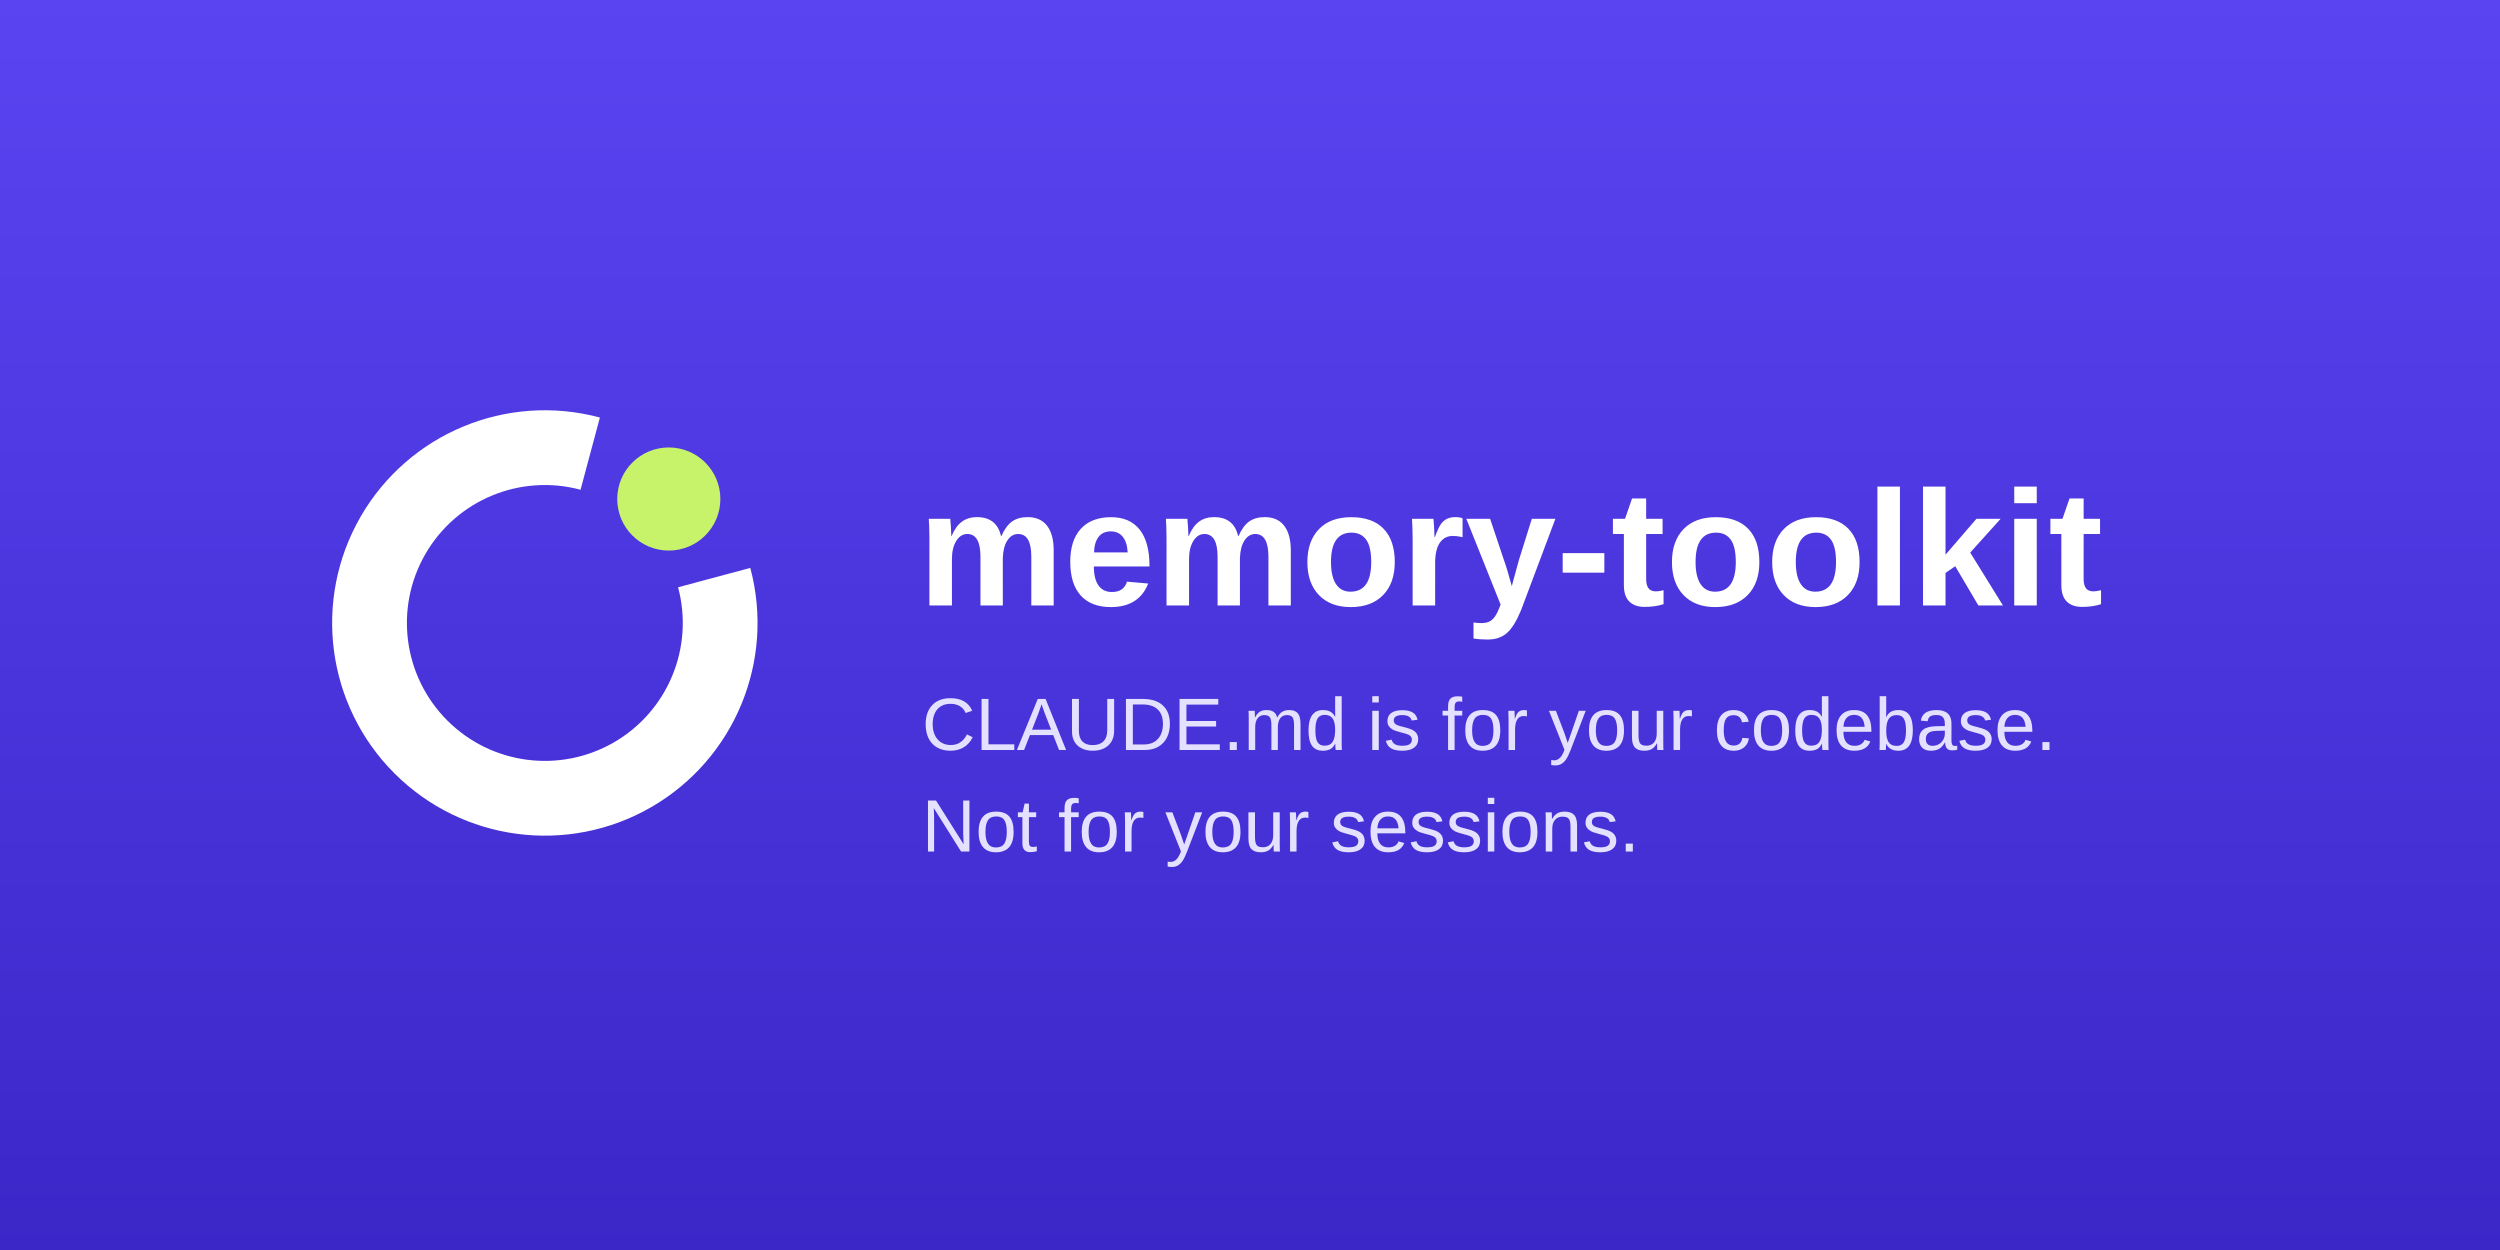
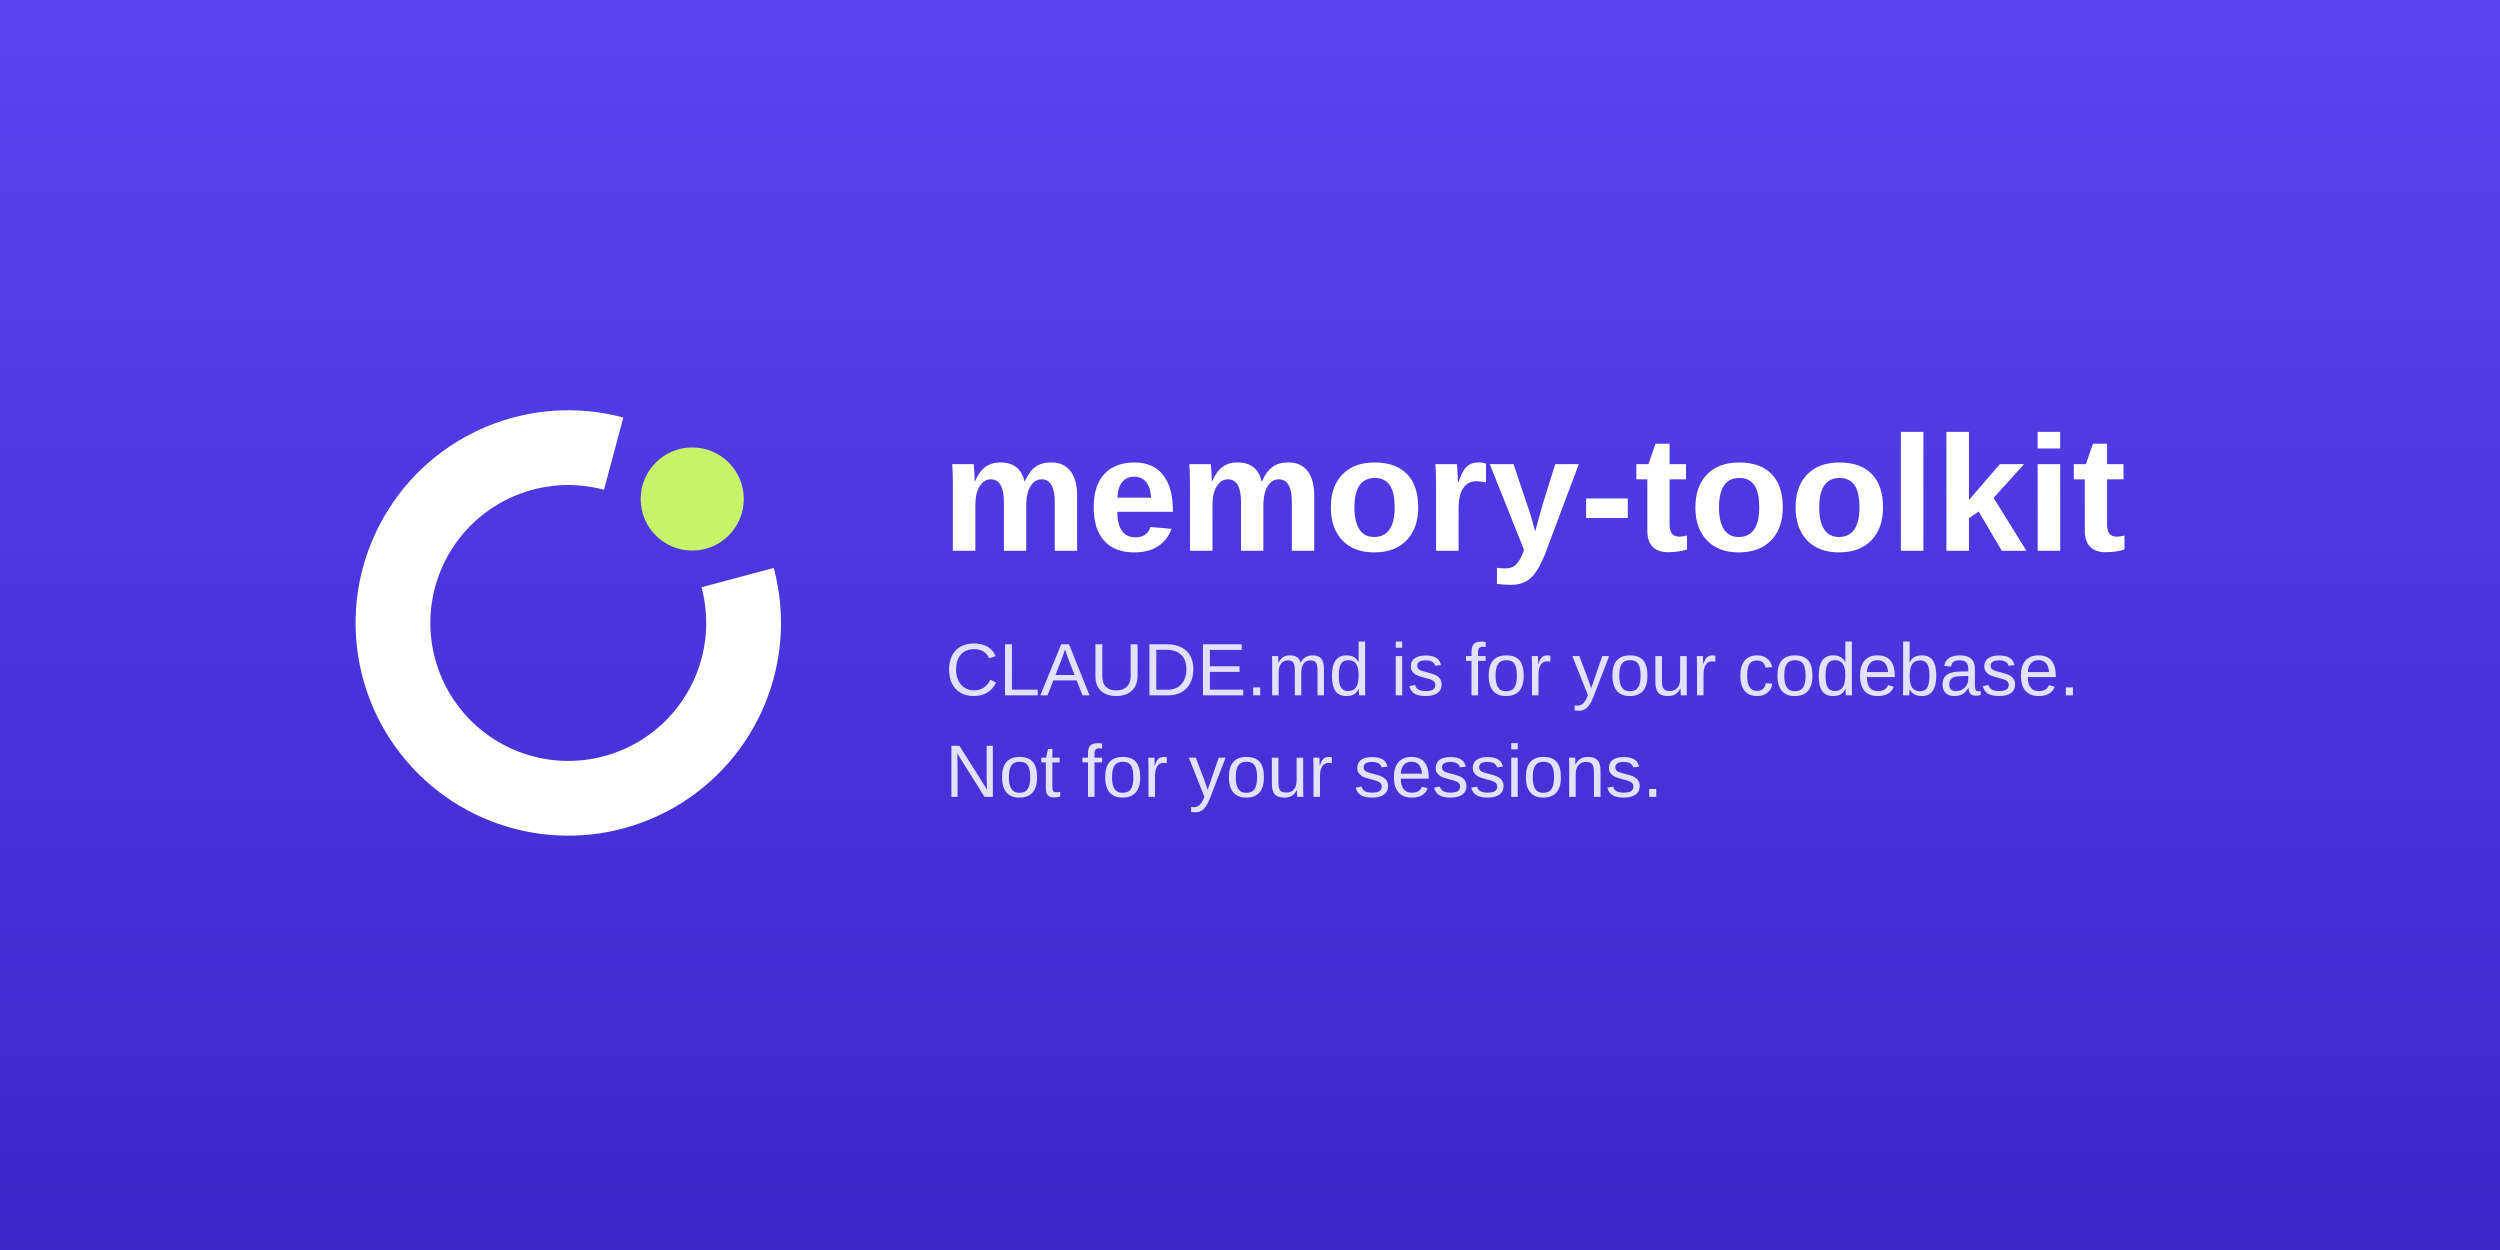
<svg xmlns="http://www.w3.org/2000/svg" viewBox="0 0 1280 640" width="1280" height="640">
  <defs>
    <linearGradient id="bg" x1="0" y1="0" x2="0" y2="1">
      <stop offset="0" stop-color="#5A44F2" />
      <stop offset="1" stop-color="#3B27C8" />
    </linearGradient>
  </defs>
  <rect width="1280" height="640" fill="url(#bg)" />
-   <g transform="translate(110 150) scale(0.33)">
+   <g transform="translate(122 150) scale(0.33)">
    <path d="M774.73 441.60 A272 272 0 1 1 582.40 249.27" fill="none" stroke="#FFFFFF" stroke-width="116" />
    <circle cx="704.33" cy="319.67" r="80" fill="#C6F36A" />
  </g>
-   <text x="470" y="310" font-family="-apple-system, 'SF Pro Display', 'Helvetica Neue', Arial, sans-serif" font-size="84" font-weight="700" fill="#FFFFFF">memory-toolkit</text>
-   <text x="472" y="384" font-family="-apple-system, 'SF Pro Text', 'Helvetica Neue', Arial, sans-serif" font-size="38" fill="#E4E0FF">
-     <tspan x="472">CLAUDE.md is for your codebase.</tspan>
-     <tspan x="472" dy="52">Not for your sessions.</tspan>
+   <text x="482" y="282" font-family="-apple-system, 'SF Pro Display', 'Helvetica Neue', Arial, sans-serif" font-size="84" font-weight="700" fill="#FFFFFF">memory-toolkit</text>
+   <text x="484" y="356" font-family="-apple-system, 'SF Pro Text', 'Helvetica Neue', Arial, sans-serif" font-size="38" fill="#E4E0FF">
+     <tspan x="484">CLAUDE.md is for your codebase.</tspan>
+     <tspan x="484" dy="52">Not for your sessions.</tspan>
  </text>
</svg>
